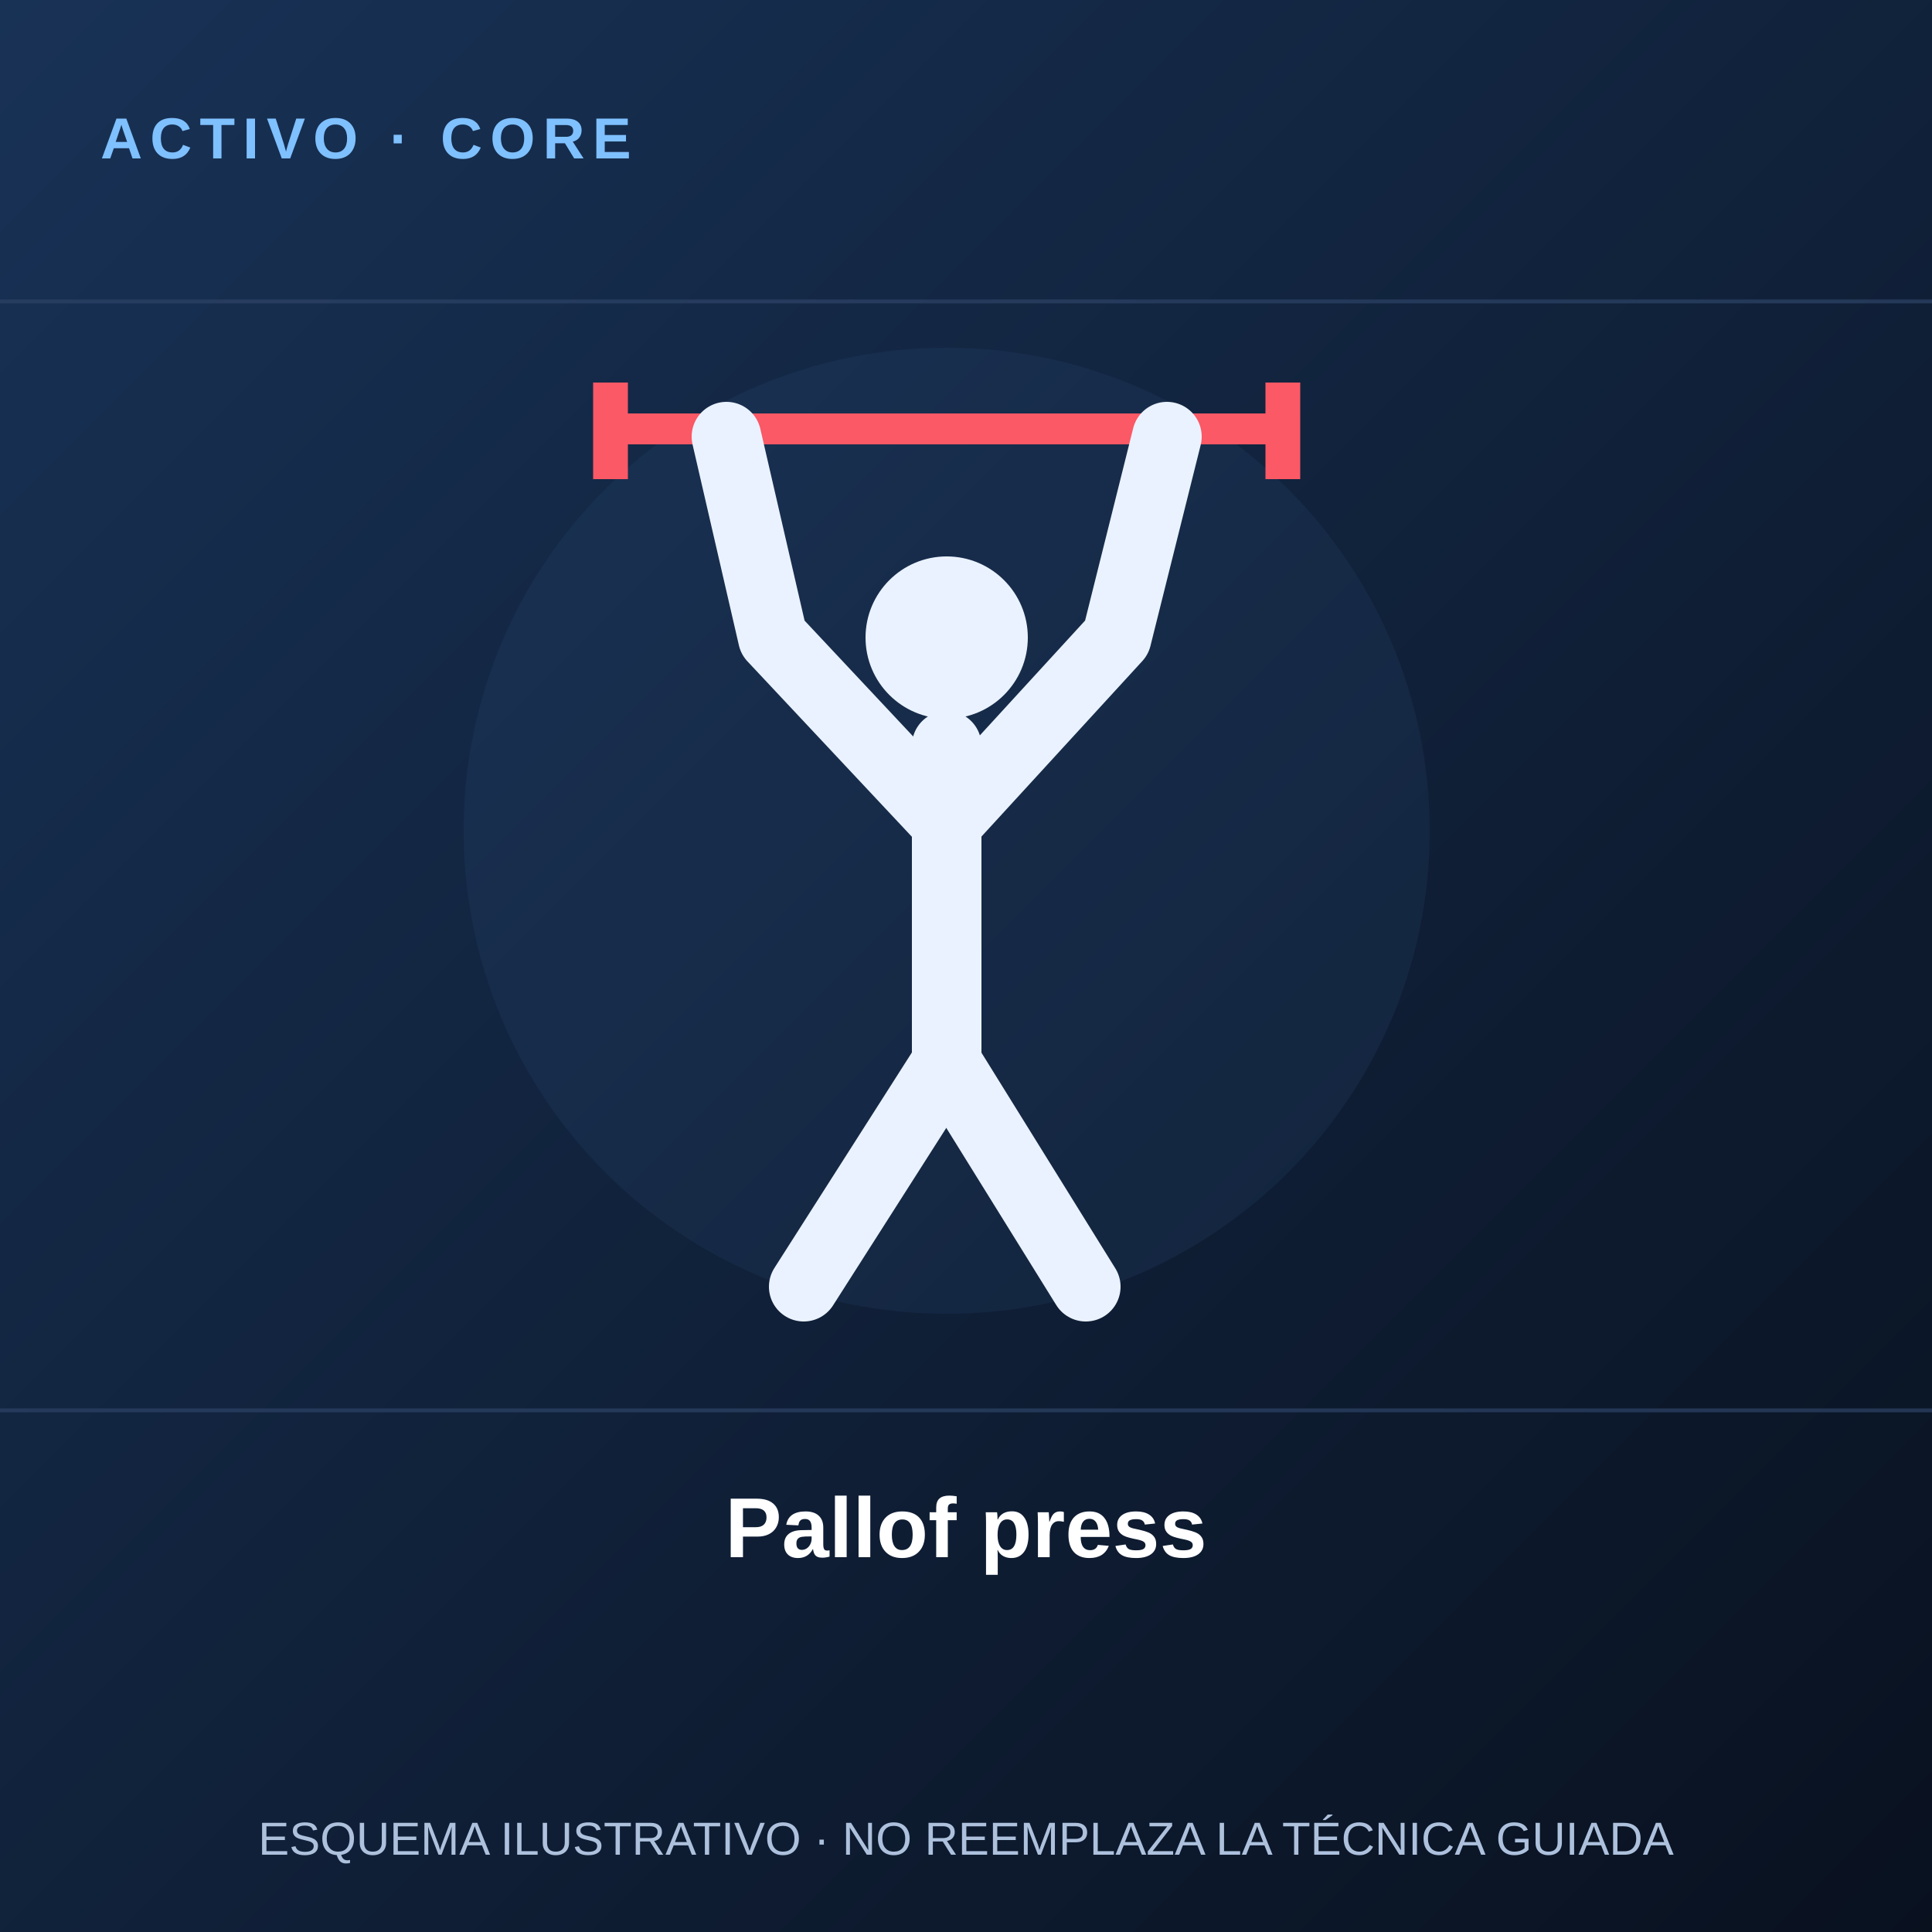
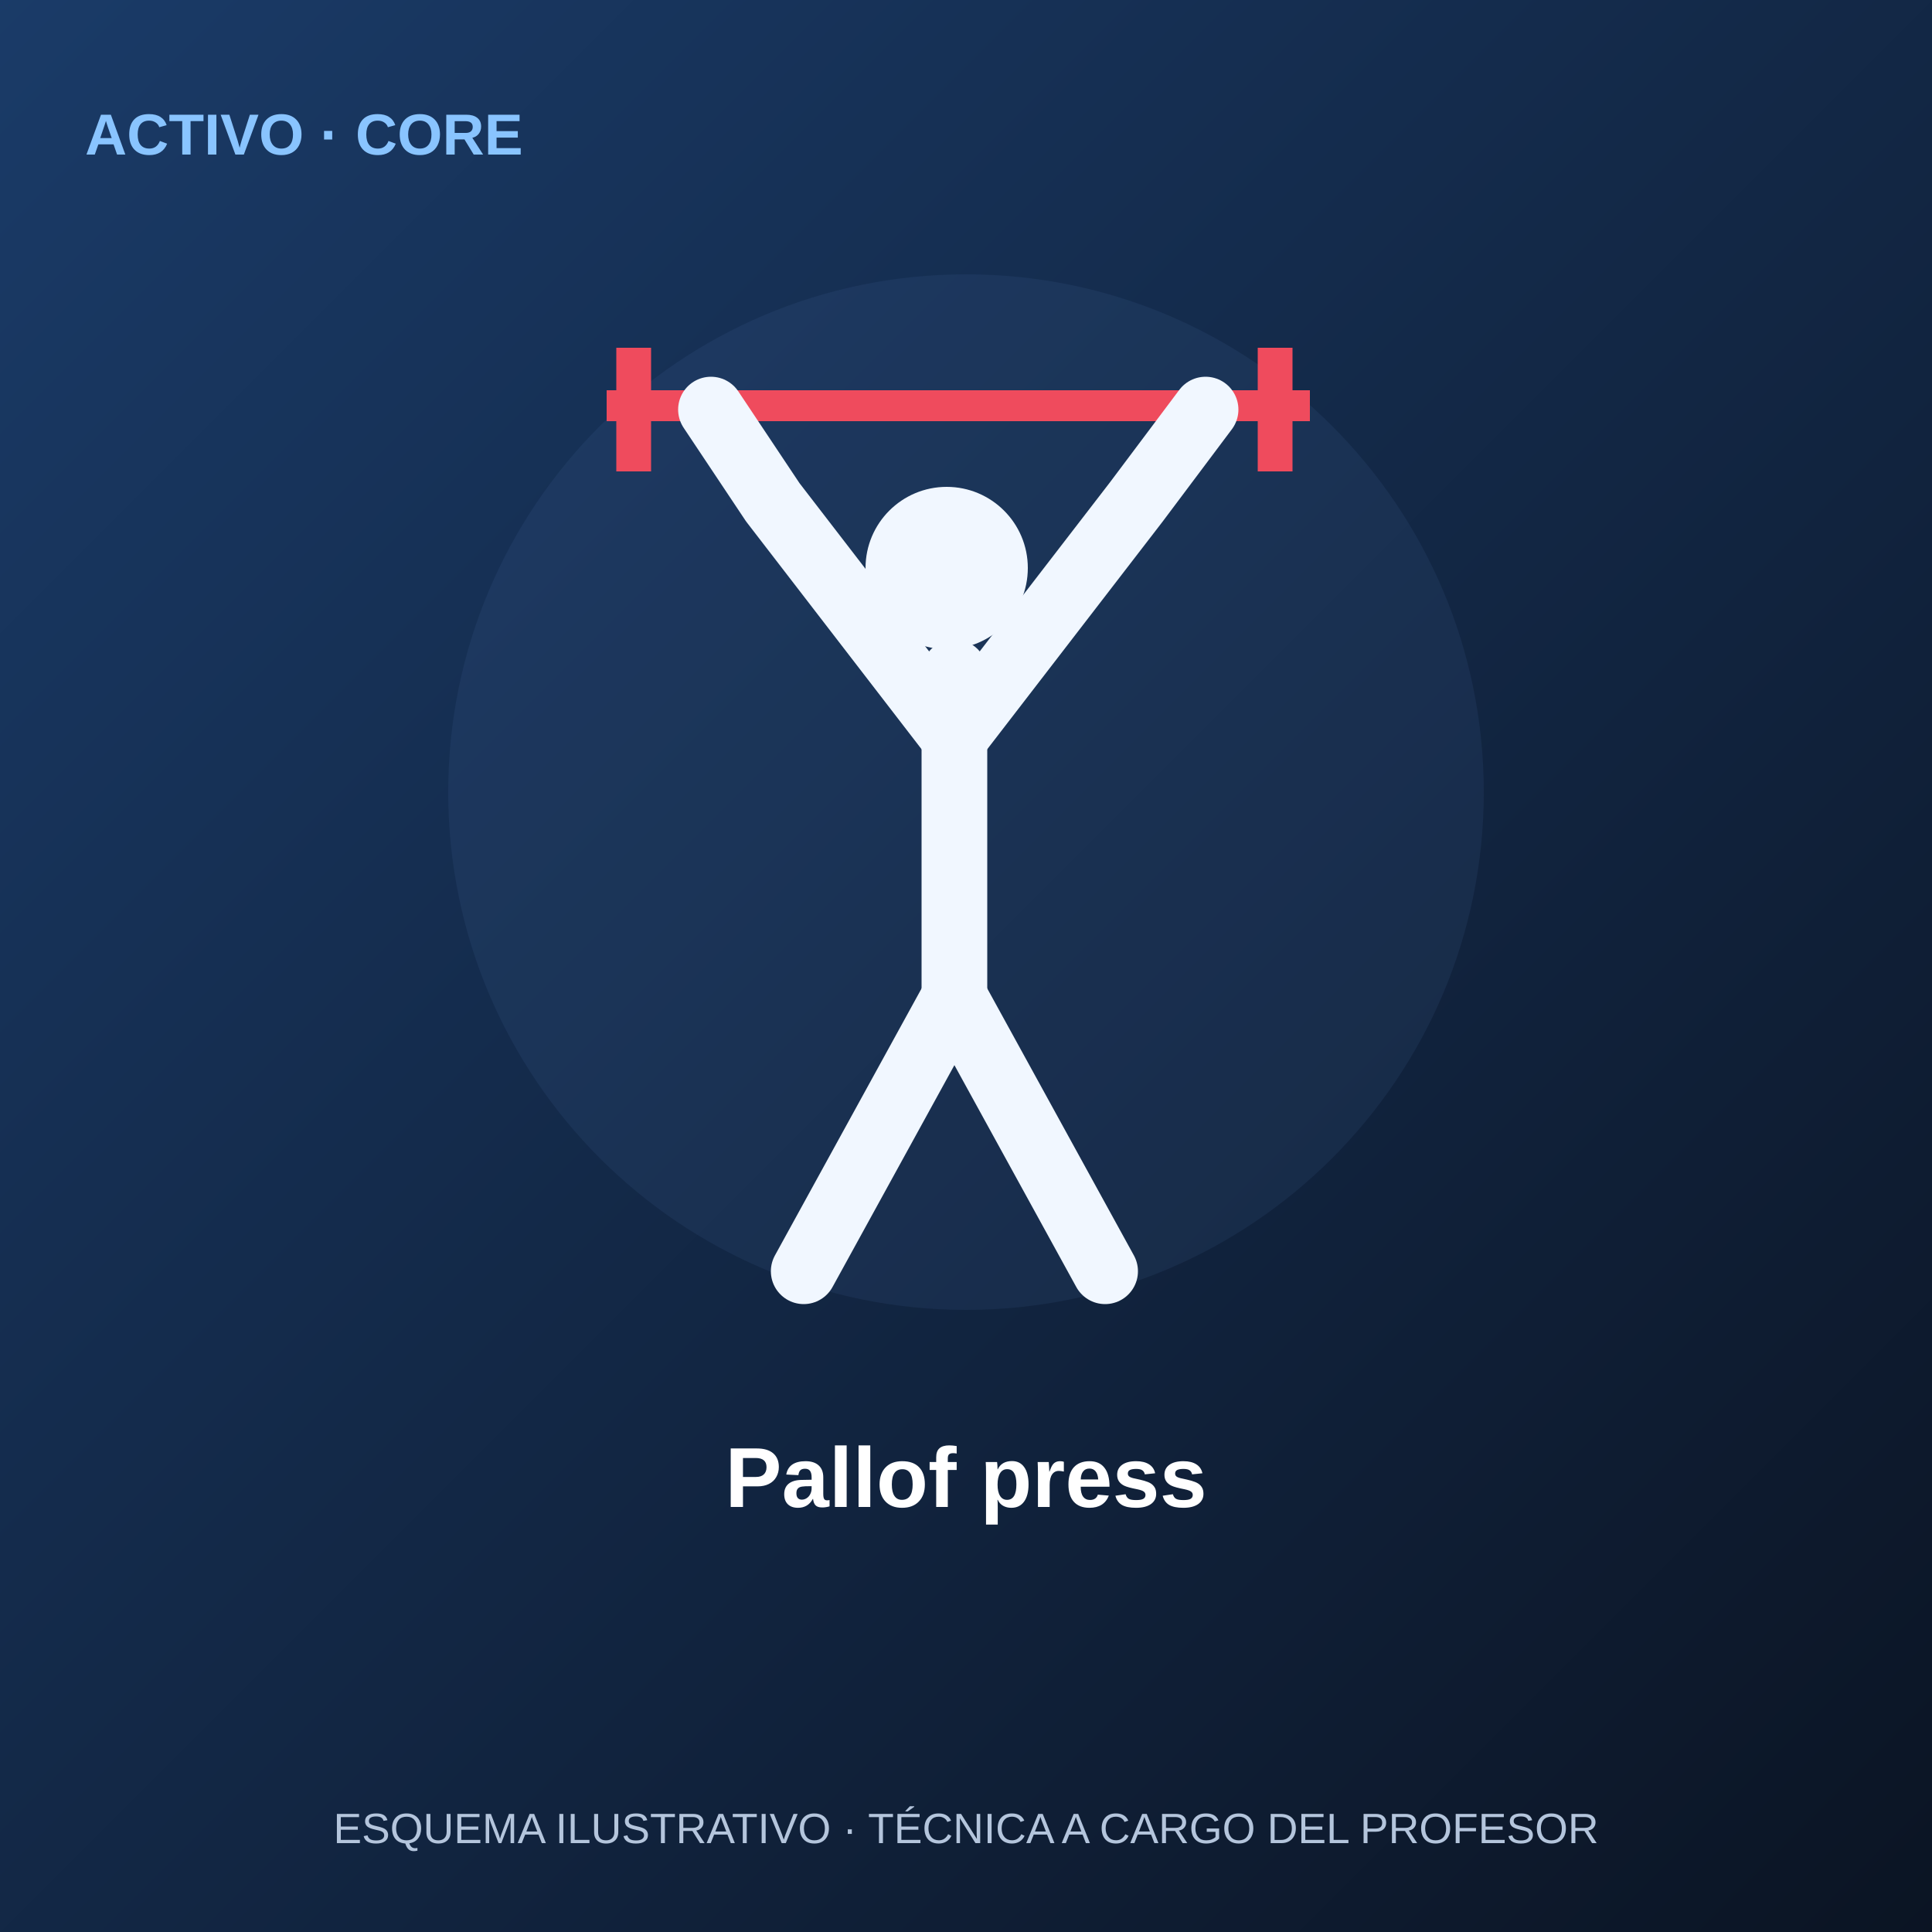
- <svg xmlns="http://www.w3.org/2000/svg" viewBox="0 0 500 500" width="500" height="500" role="img" aria-label="Ilustración esquemática: Pallof press">
+ <svg xmlns="http://www.w3.org/2000/svg" width="500" height="500" viewBox="0 0 500 500" role="img" aria-label="Esquema de Pallof press">
  <defs>
-     <linearGradient id="g" x1="0" y1="0" x2="1" y2="1">
-       <stop stop-color="#183256" />
-       <stop offset="1" stop-color="#09111f" />
+     <linearGradient id="a" x2="1" y2="1">
+       <stop stop-color="#1a3b68" />
+       <stop offset="1" stop-color="#0b1423" />
    </linearGradient>
  </defs>
-   <rect width="500" height="500" fill="url(#g)" />
-   <path d="M0 78H500 M0 365H500" stroke="#2d4367" opacity=".7" />
-   <circle cx="245" cy="215" r="125" fill="#2d4c7a" opacity=".18" />
-   <text x="26" y="41" fill="#7fc0ff" font-family="Arial,sans-serif" font-size="15" font-weight="700" letter-spacing="2">ACTIVO · CORE</text>
-   <path d="M162 111 H328" stroke="#fa5965" stroke-width="8" stroke-linecap="round" />
-   <path d="M158 99 V124 M332 99 V124" stroke="#fa5965" stroke-width="9" />
-   <path d="M245 193 L245 275" fill="none" stroke="#eaf2ff" stroke-width="18" stroke-linecap="round" stroke-linejoin="round" />
-   <path d="M245 213 L200 165 L188 113" fill="none" stroke="#eaf2ff" stroke-width="18" stroke-linecap="round" stroke-linejoin="round" />
-   <path d="M245 213 L289 165 L302 113" fill="none" stroke="#eaf2ff" stroke-width="18" stroke-linecap="round" stroke-linejoin="round" />
-   <path d="M245 275 L208 333" fill="none" stroke="#eaf2ff" stroke-width="18" stroke-linecap="round" stroke-linejoin="round" />
-   <path d="M245 275 L281 333" fill="none" stroke="#eaf2ff" stroke-width="18" stroke-linecap="round" stroke-linejoin="round" />
-   <circle cx="245" cy="165" r="21" fill="#eaf2ff" />
-   <text x="250" y="403" font-family="Arial, sans-serif" font-size="22" font-weight="bold" text-anchor="middle" fill="white">Pallof press</text>
-   <text x="250" y="480" text-anchor="middle" font-family="Arial,sans-serif" font-size="12" fill="#adc1dd">ESQUEMA ILUSTRATIVO · NO REEMPLAZA LA TÉCNICA GUIADA</text>
+   <rect width="500" height="500" fill="url(#a)" />
+   <circle cx="250" cy="205" r="134" fill="#5c80c3" opacity=".1" />
+   <text x="22" y="40" font-size="15" font-family="Arial,sans-serif" fill="#89c4ff" font-weight="bold">ACTIVO · CORE</text>
+   <path d="M157 105H339" stroke="#ef4b5d" stroke-width="8" />
+   <path d="M164 90V122M330 90V122" stroke="#ef4b5d" stroke-width="9" />
+   <path d="M247 174 L247 258" stroke="#f1f7ff" stroke-width="17" stroke-linejoin="round" stroke-linecap="round" fill="none" />
+   <path d="M247 191 L200 130 L184 106" stroke="#f1f7ff" stroke-width="17" stroke-linejoin="round" stroke-linecap="round" fill="none" />
+   <path d="M247 191 L294 130 L312 106" stroke="#f1f7ff" stroke-width="17" stroke-linejoin="round" stroke-linecap="round" fill="none" />
+   <path d="M247 258 L208 329" stroke="#f1f7ff" stroke-width="17" stroke-linejoin="round" stroke-linecap="round" fill="none" />
+   <path d="M247 258 L286 329" stroke="#f1f7ff" stroke-width="17" stroke-linejoin="round" stroke-linecap="round" fill="none" />
+   <circle cx="245" cy="147" r="21" fill="#f1f7ff" />
+   <text x="250" y="390" fill="white" font-family="Arial,sans-serif" font-size="22" font-weight="bold" text-anchor="middle">Pallof press</text>
+   <text x="250" y="477" text-anchor="middle" font-family="Arial,sans-serif" font-size="11" fill="#b4c5dc">ESQUEMA ILUSTRATIVO · TÉCNICA A CARGO DEL PROFESOR</text>
</svg>
